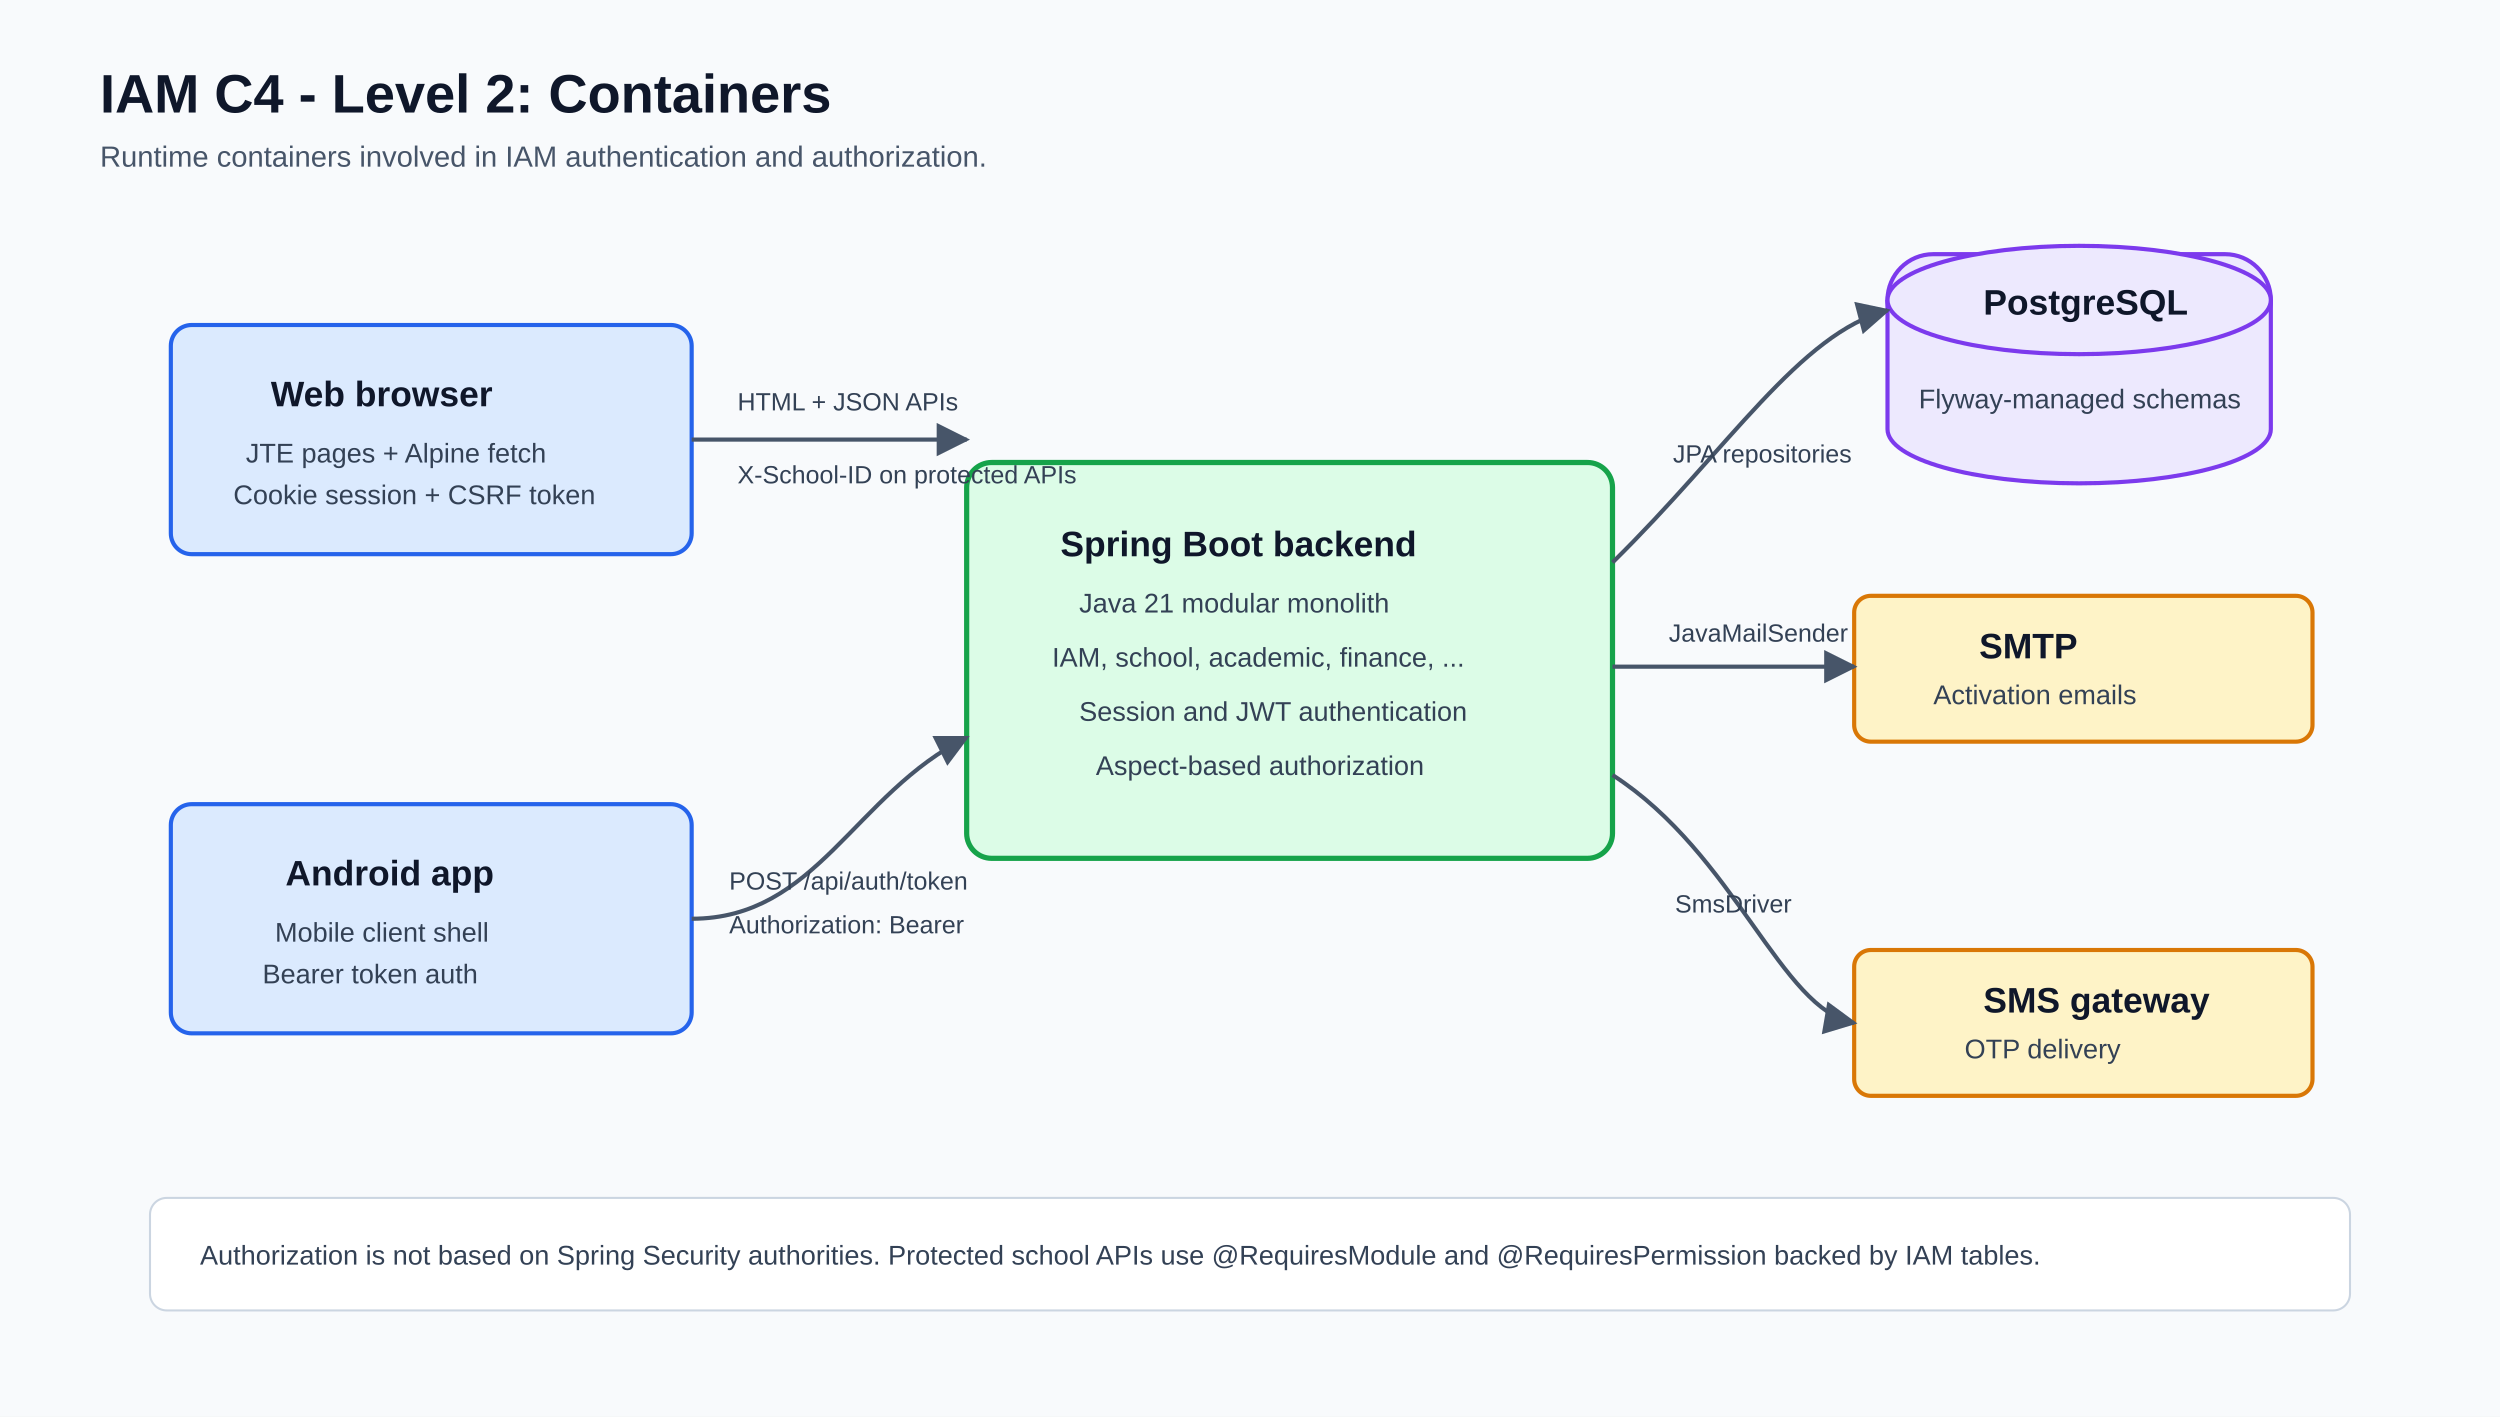
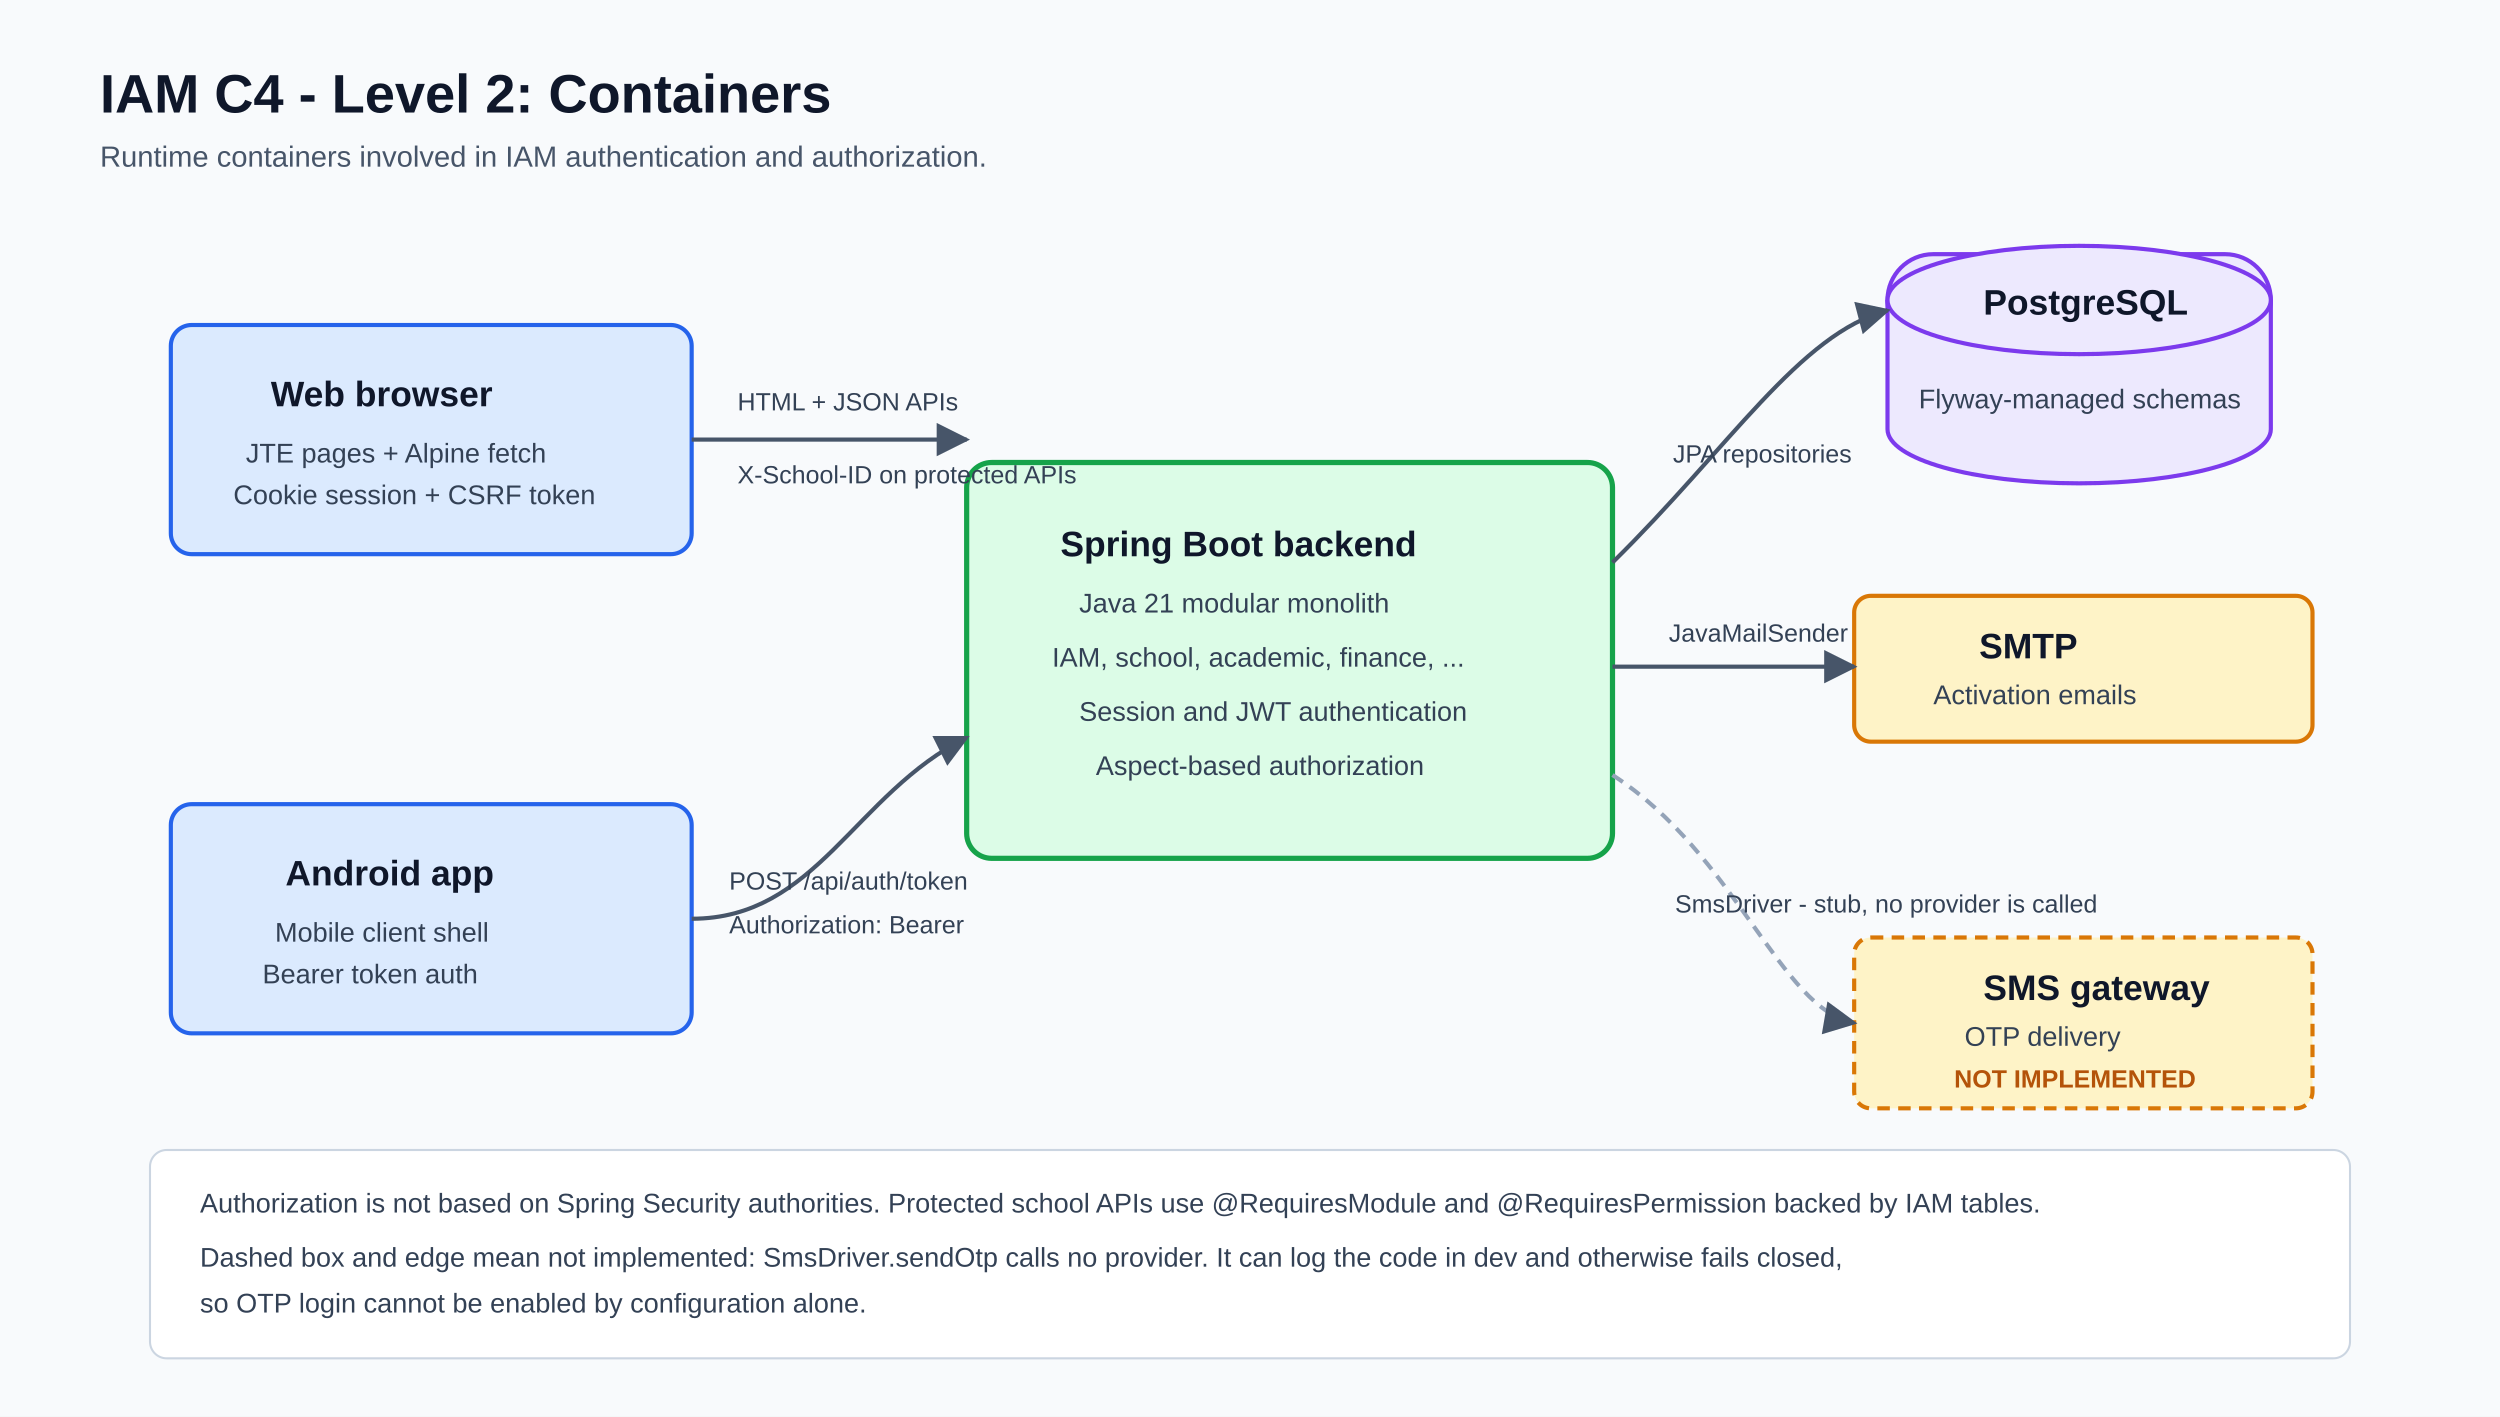
<svg xmlns="http://www.w3.org/2000/svg" width="1200" height="680" viewBox="0 0 1200 680" role="img" aria-labelledby="title desc">
  <defs>
    <marker id="arrow" viewBox="0 0 10 10" refX="9" refY="5" markerWidth="8" markerHeight="8" orient="auto-start-reverse">
      <path d="M 0 0 L 10 5 L 0 10 z" fill="#475569" />
    </marker>
    <style>
      .bg { fill: #f8fafc; }
      .title { font: 700 26px Arial, sans-serif; fill: #0f172a; }
      .subtitle { font: 400 14px Arial, sans-serif; fill: #475569; }
      .client { fill: #dbeafe; stroke: #2563eb; stroke-width: 2; }
      .backend { fill: #dcfce7; stroke: #16a34a; stroke-width: 2.5; }
      .db { fill: #ede9fe; stroke: #7c3aed; stroke-width: 2; }
      .external { fill: #fef3c7; stroke: #d97706; stroke-width: 2; }
      .label { font: 700 17px Arial, sans-serif; fill: #0f172a; }
      .small { font: 400 13px Arial, sans-serif; fill: #334155; }
      .edge { stroke: #475569; stroke-width: 2; fill: none; marker-end: url(#arrow); }
      .edge-label { font: 400 12px Arial, sans-serif; fill: #334155; }
+       .stub { fill: #fef3c7; stroke: #d97706; stroke-width: 2; stroke-dasharray: 6 4; }
+       .stub-note { font: 700 12px Arial, sans-serif; fill: #b45309; }
+       .edge-stub { stroke: #94a3b8; stroke-width: 2; stroke-dasharray: 6 4; fill: none; marker-end: url(#arrow); }
    </style>
  </defs>
  <rect class="bg" x="0" y="0" width="1200" height="680" />
  <text class="title" x="48" y="54">IAM C4 - Level 2: Containers</text>
  <text class="subtitle" x="48" y="80">Runtime containers involved in IAM authentication and authorization.</text>
  <rect class="client" x="82" y="156" width="250" height="110" rx="10" />
  <text class="label" x="130" y="195">Web browser</text>
  <text class="small" x="118" y="222">JTE pages + Alpine fetch</text>
  <text class="small" x="112" y="242">Cookie session + CSRF token</text>
  <rect class="client" x="82" y="386" width="250" height="110" rx="10" />
  <text class="label" x="137" y="425">Android app</text>
  <text class="small" x="132" y="452">Mobile client shell</text>
  <text class="small" x="126" y="472">Bearer token auth</text>
  <rect class="backend" x="464" y="222" width="310" height="190" rx="12" />
  <text class="label" x="509" y="267">Spring Boot backend</text>
  <text class="small" x="518" y="294">Java 21 modular monolith</text>
  <text class="small" x="505" y="320">IAM, school, academic, finance, ...</text>
  <text class="small" x="518" y="346">Session and JWT authentication</text>
  <text class="small" x="526" y="372">Aspect-based authorization</text>
  <path class="edge" d="M 332 211 H 464" />
  <text class="edge-label" x="354" y="197">HTML + JSON APIs</text>
  <text class="edge-label" x="354" y="232">X-School-ID on protected APIs</text>
  <path class="edge" d="M 332 441 C 392 441, 410 381, 464 354" />
  <text class="edge-label" x="350" y="427">POST /api/auth/token</text>
  <text class="edge-label" x="350" y="448">Authorization: Bearer</text>
  <path class="db" d="M 928 122 h140 a22 22 0 0 1 0 44 h-140 a22 22 0 0 1 0 -44 z" />
  <path class="db" d="M 906 144 v62 a92 26 0 0 0 184 0 v-62" fill="none" />
  <ellipse class="db" cx="998" cy="144" rx="92" ry="26" />
  <text class="label" x="952" y="151">PostgreSQL</text>
  <text class="small" x="921" y="196">Flyway-managed schemas</text>
  <rect class="external" x="890" y="286" width="220" height="70" rx="8" />
  <text class="label" x="950" y="316">SMTP</text>
  <text class="small" x="928" y="338">Activation emails</text>
-   <rect class="external" x="890" y="456" width="220" height="70" rx="8" />
-   <text class="label" x="952" y="486">SMS gateway</text>
-   <text class="small" x="943" y="508">OTP delivery</text>
+   <rect class="stub" x="890" y="450" width="220" height="82" rx="8" />
+   <text class="label" x="952" y="480">SMS gateway</text>
+   <text class="small" x="943" y="502">OTP delivery</text>
+   <text class="stub-note" x="938" y="522">NOT IMPLEMENTED</text>
  <path class="edge" d="M 774 270 C 830 215, 864 160, 906 149" />
  <text class="edge-label" x="803" y="222">JPA repositories</text>
  <path class="edge" d="M 774 320 H 890" />
  <text class="edge-label" x="801" y="308">JavaMailSender</text>
-   <path class="edge" d="M 774 372 C 833 410, 855 485, 890 491" />
-   <text class="edge-label" x="804" y="438">SmsDriver</text>
-   <rect x="72" y="575" width="1056" height="54" rx="8" fill="#fff" stroke="#cbd5e1" />
-   <text class="small" x="96" y="607">Authorization is not based on Spring Security authorities. Protected school APIs use @RequiresModule and @RequiresPermission backed by IAM tables.</text>
+   <path class="edge-stub" d="M 774 372 C 833 410, 855 485, 890 491" />
+   <text class="edge-label" x="804" y="438">SmsDriver - stub, no provider is called</text>
+   <rect x="72" y="552" width="1056" height="100" rx="8" fill="#fff" stroke="#cbd5e1" />
+   <text class="small" x="96" y="582">Authorization is not based on Spring Security authorities. Protected school APIs use @RequiresModule and @RequiresPermission backed by IAM tables.</text>
+   <text class="small" x="96" y="608">Dashed box and edge mean not implemented: SmsDriver.sendOtp calls no provider. It can log the code in dev and otherwise fails closed,</text>
+   <text class="small" x="96" y="630">so OTP login cannot be enabled by configuration alone.</text>
</svg>
